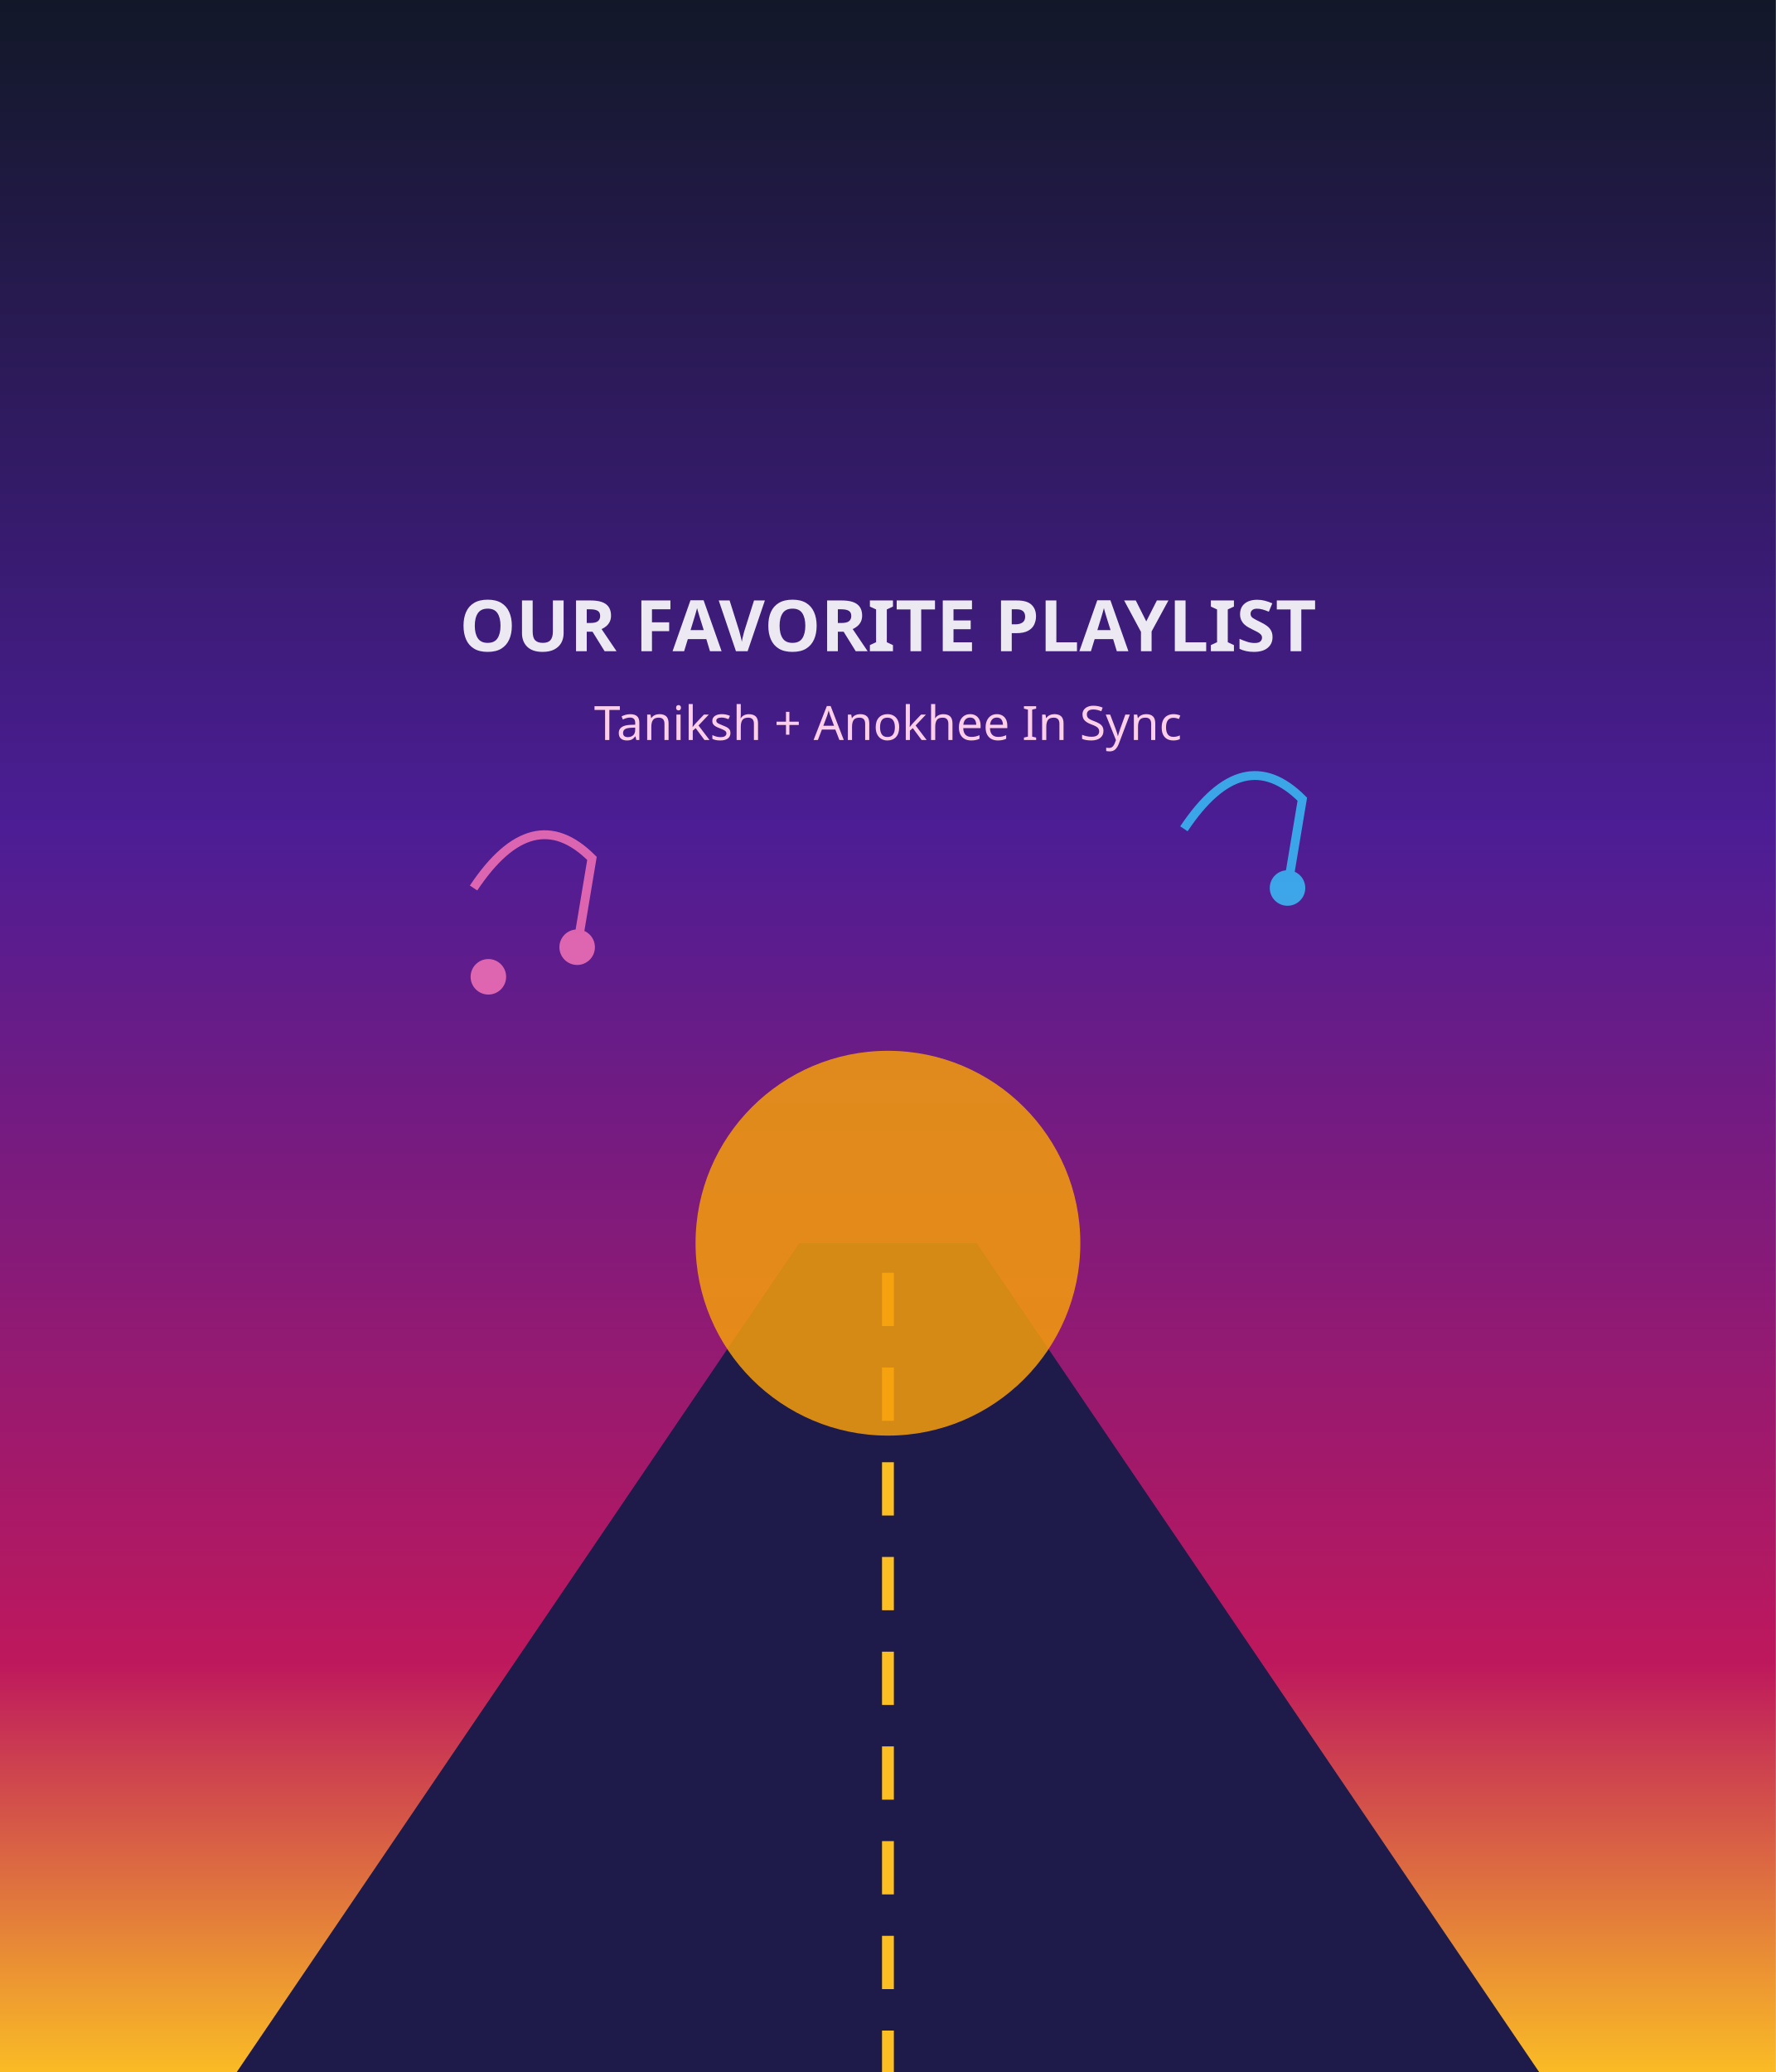
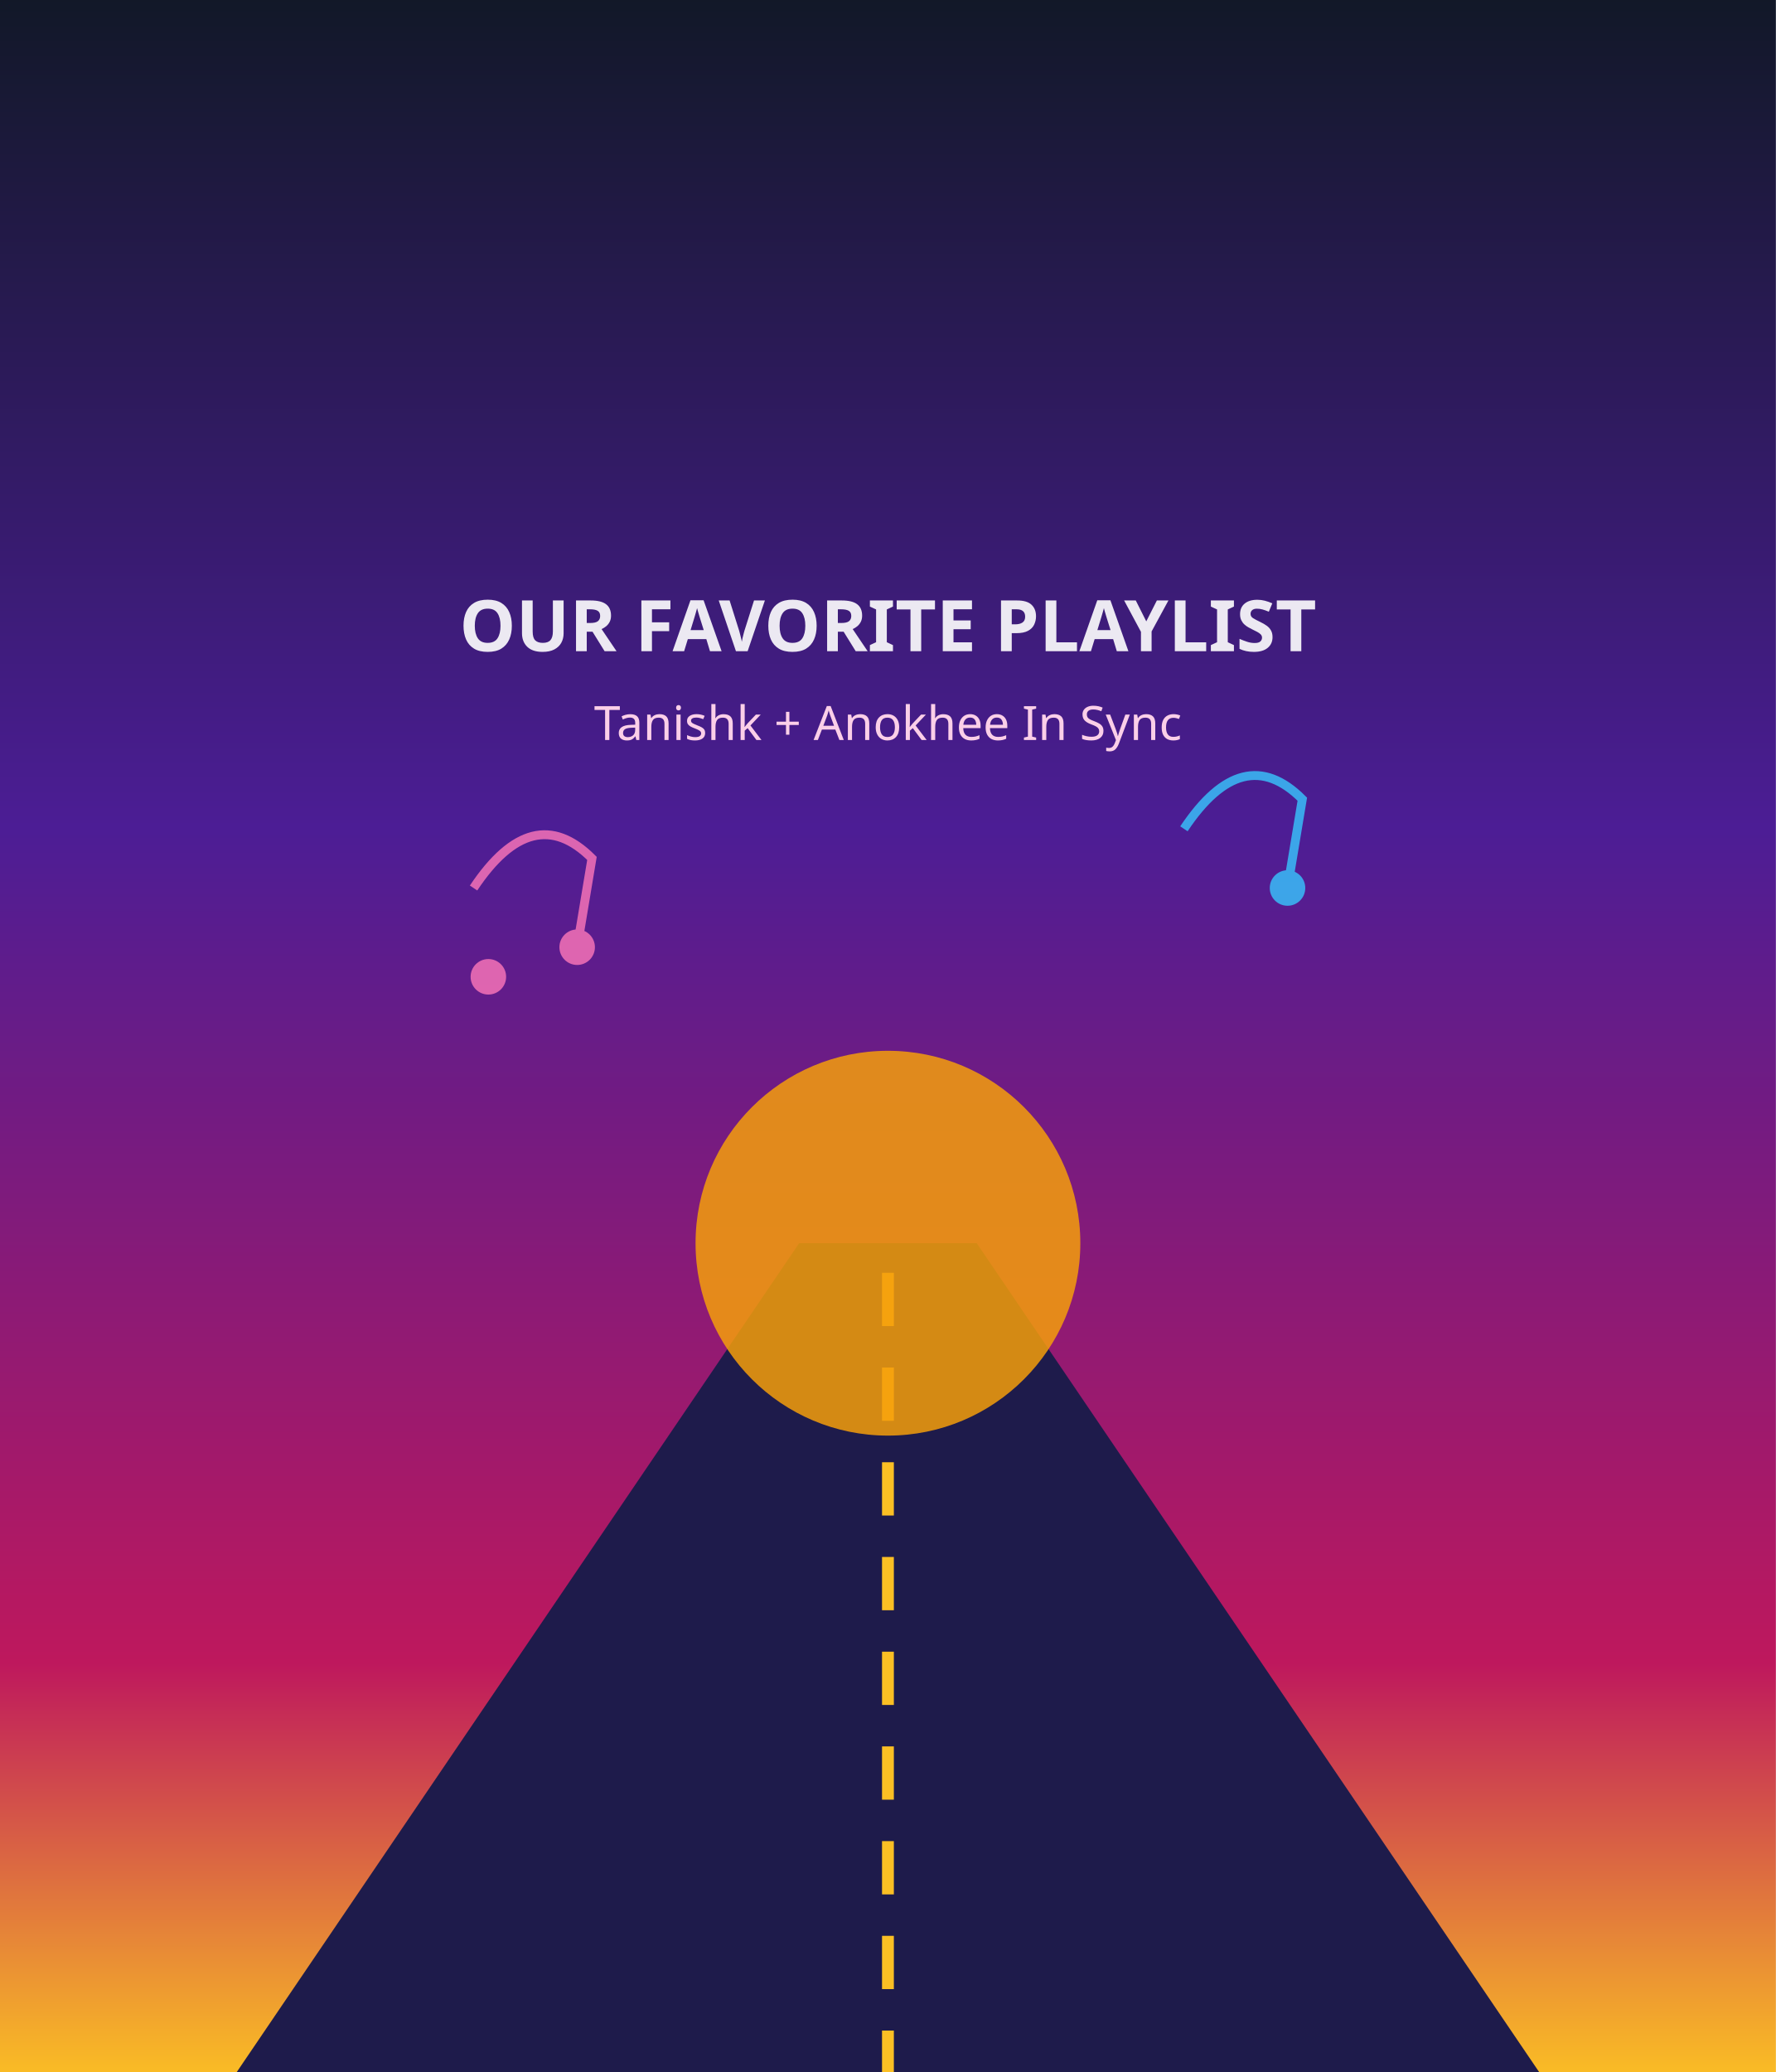
<svg xmlns="http://www.w3.org/2000/svg" viewBox="0 0 600 700" width="100%" height="100%">
  <defs>
    <linearGradient id="drive" x1="0%" y1="0%" x2="0%" y2="100%">
      <stop offset="0%" stop-color="#111827" />
      <stop offset="40%" stop-color="#4c1d95" />
      <stop offset="80%" stop-color="#be185d" />
      <stop offset="100%" stop-color="#fbbf24" />
    </linearGradient>
  </defs>
  <rect width="600" height="700" fill="url(#drive)" />
  <polygon points="270,420 330,420 520,700 80,700" fill="#1e1b4b" />
  <line x1="300" y1="430" x2="300" y2="700" stroke="#fbbf24" stroke-width="4" stroke-dasharray="18 14" />
  <circle cx="300" cy="420" r="65" fill="#f59e0b" opacity="0.85" />
  <g fill="#f472b6" opacity="0.85">
    <path d="M 160 300 Q 180 270 200 290 L 195 320" stroke="#f472b6" stroke-width="3" fill="none" />
    <circle cx="195" cy="320" r="6" />
    <circle cx="165" cy="330" r="6" />
    <path d="M 400 280 Q 420 250 440 270 L 435 300" stroke="#38bdf8" stroke-width="3" fill="none" />
    <circle cx="435" cy="300" r="6" fill="#38bdf8" />
  </g>
  <text x="300" y="220" font-family="sans-serif" font-size="24" font-weight="bold" fill="#fff" text-anchor="middle" opacity="0.9">OUR FAVORITE PLAYLIST</text>
-   <text x="300" y="250" font-family="sans-serif" font-size="16" fill="#fbcfe8" text-anchor="middle">Taniksh + Anokhee In Sync</text>
+   <text x="300" y="250" font-family="sans-serif" font-size="16" fill="#fbcfe8" text-anchor="middle">Tanishk + Anokhee In Sync</text>
</svg>
